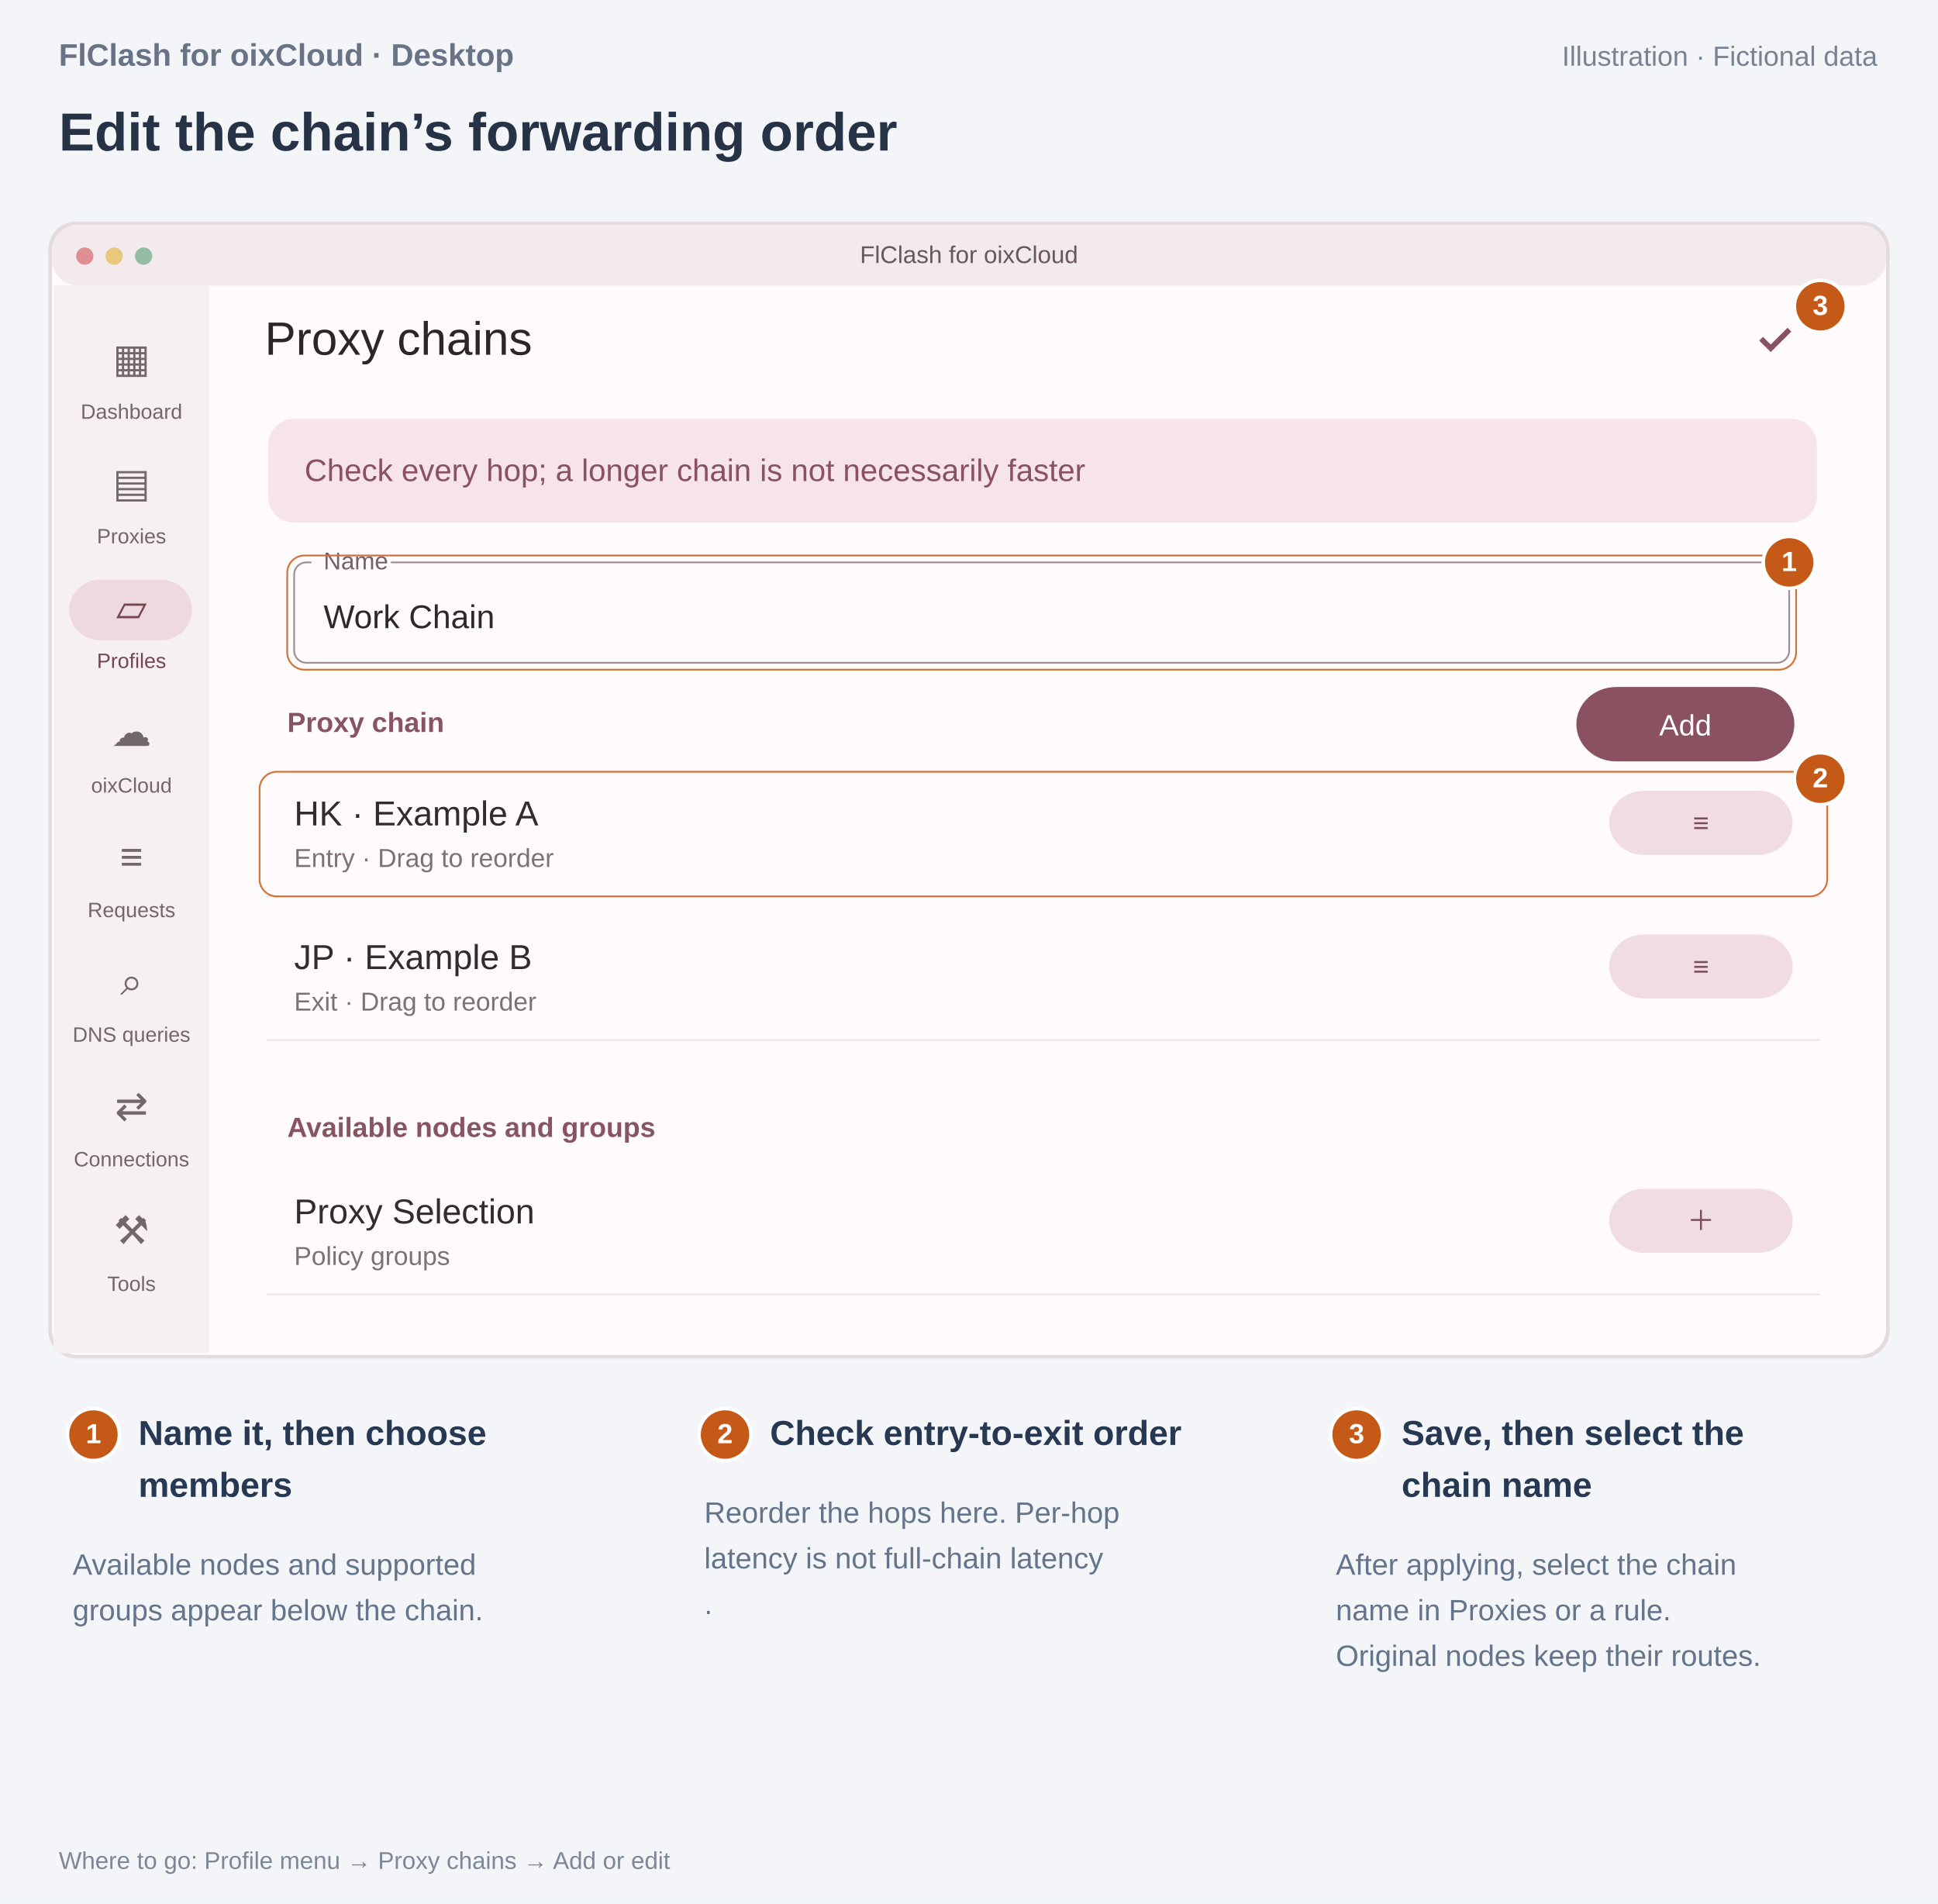
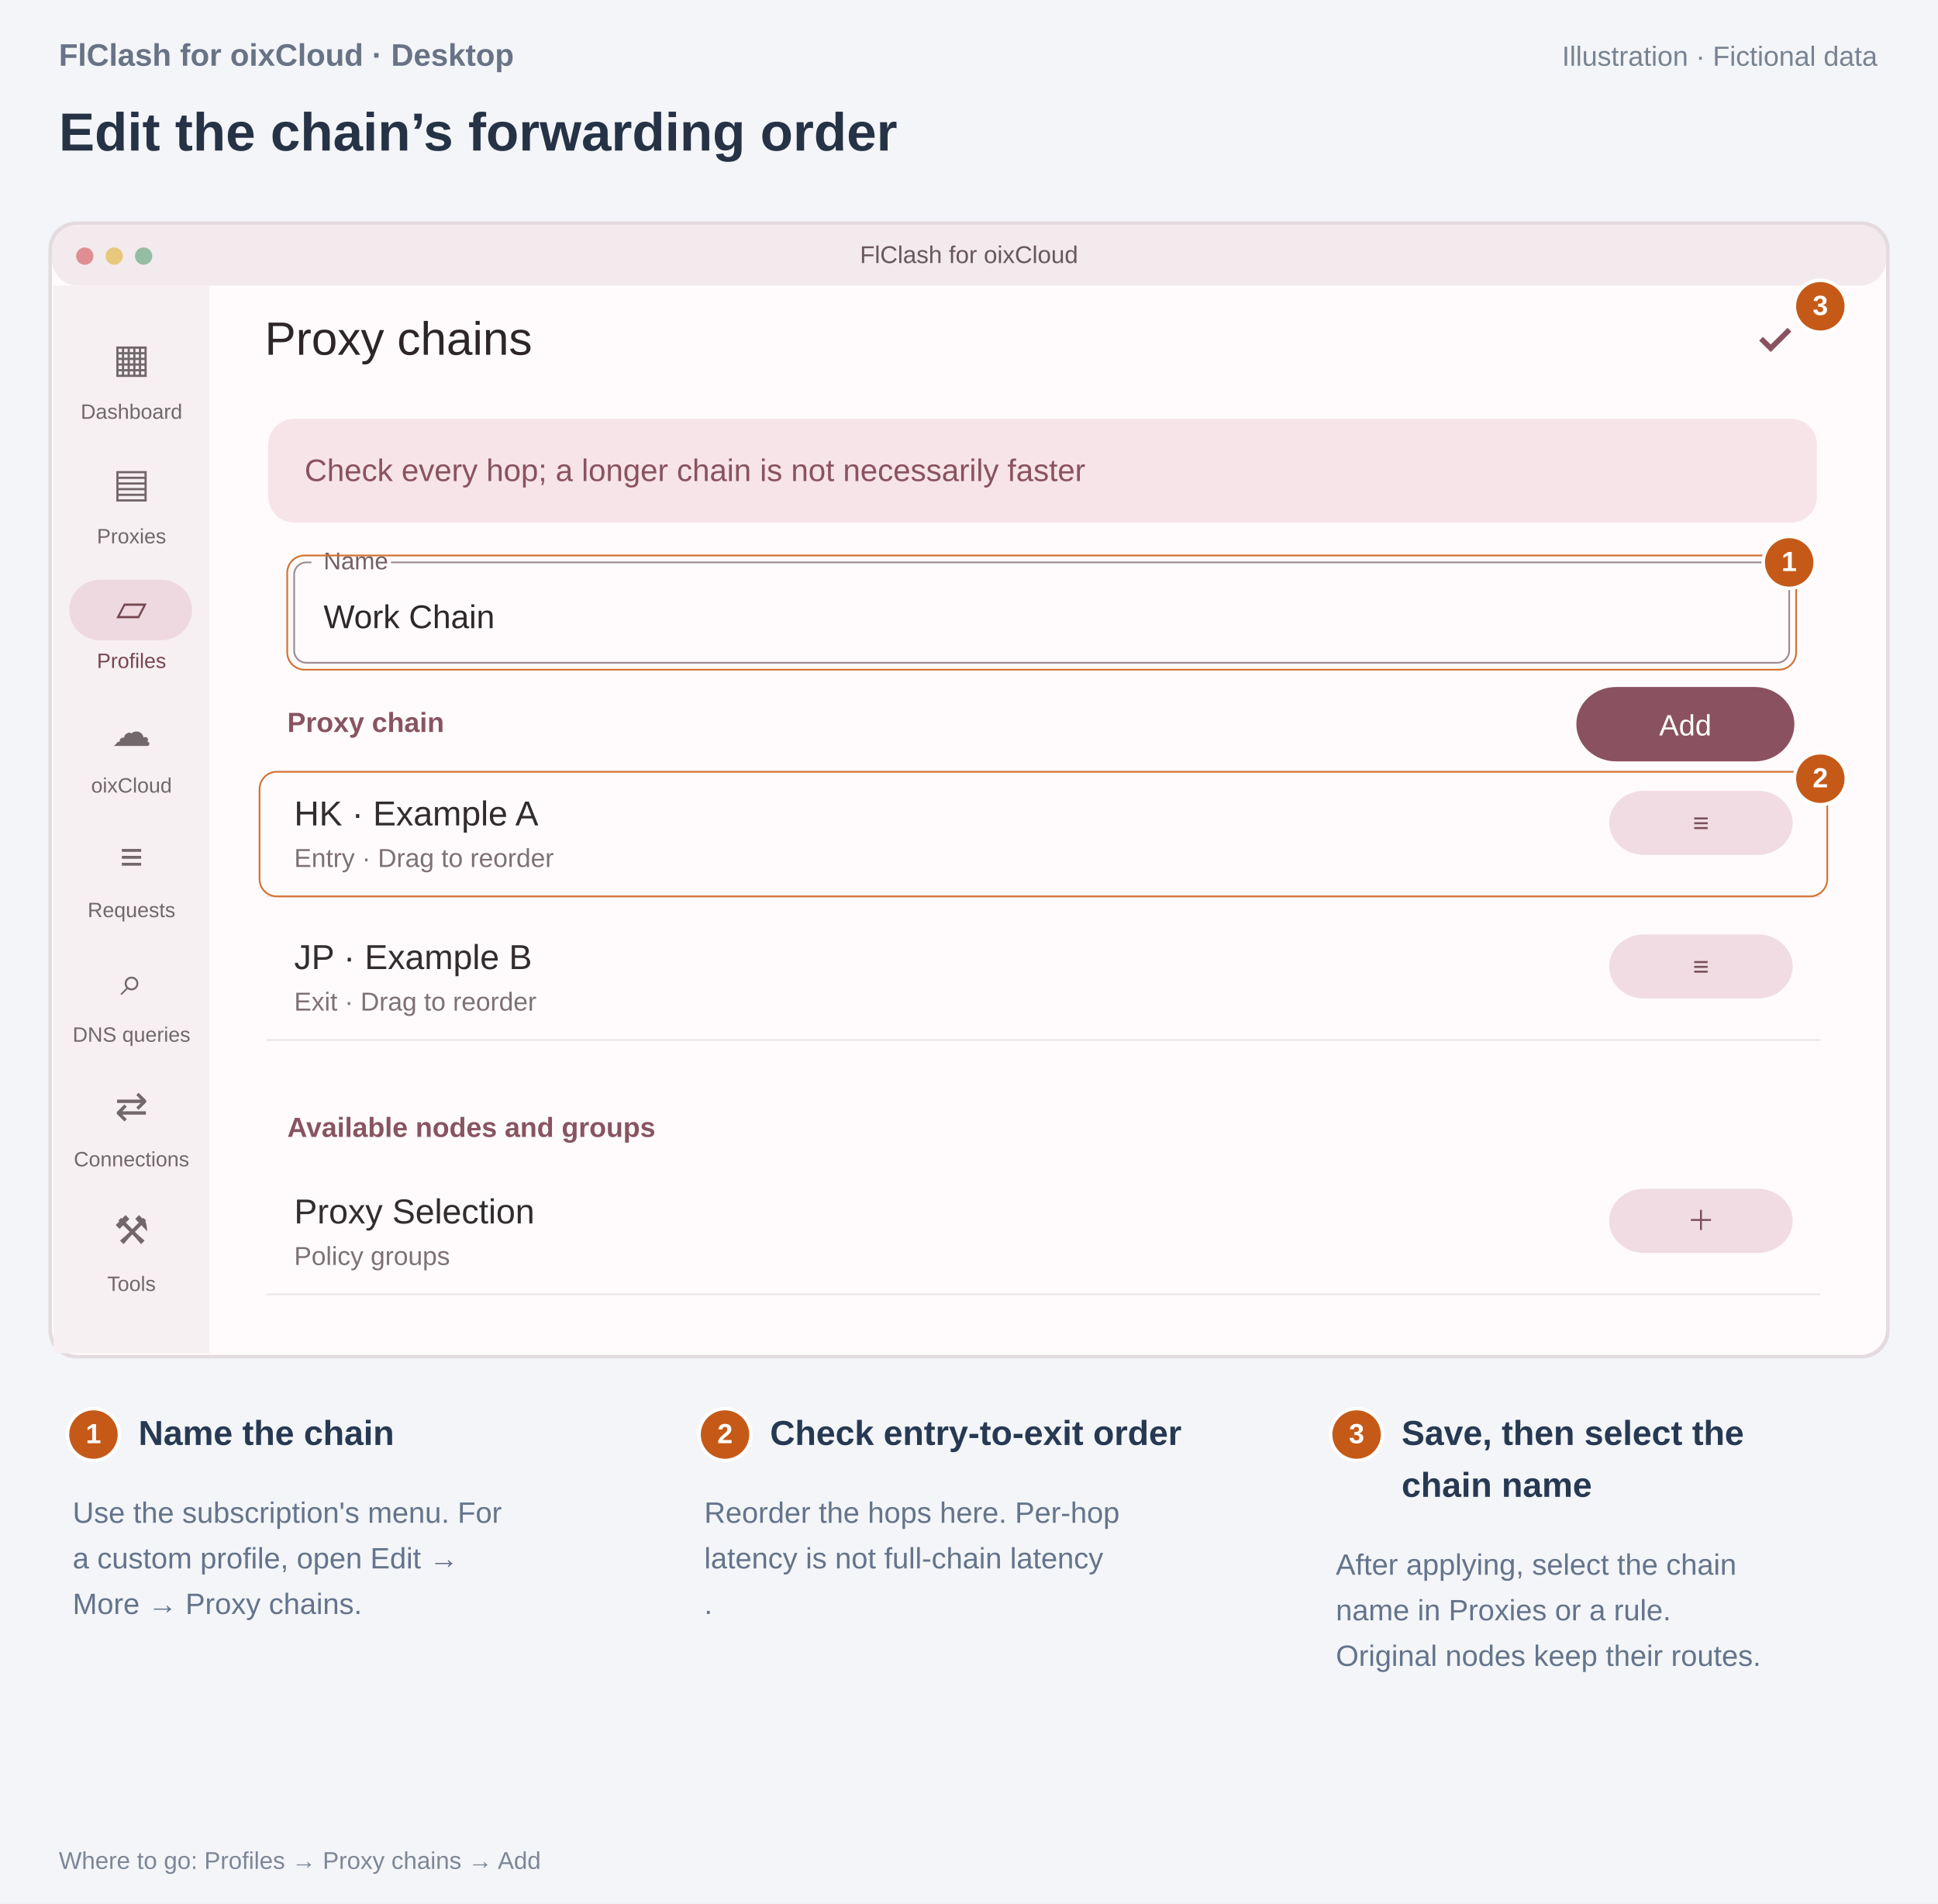
<svg xmlns="http://www.w3.org/2000/svg" width="1120" height="1100" viewBox="0 0 1120 1100" role="img" aria-labelledby="title desc">
  <g font-family="-apple-system,BlinkMacSystemFont,'PingFang SC','Segoe UI',Arial,sans-serif">
    <rect x="0" y="0" width="1120" height="1100" rx="0" fill="#f3f5f8" stroke="none" />
    <text x="34" y="38" font-size="18" fill="#697386" font-weight="600" text-anchor="start">FlClash for oixCloud · Desktop</text>
    <text x="1085" y="38" font-size="16" fill="#788392" font-weight="500" text-anchor="end">Illustration · Fictional data</text>
    <text x="34" y="87" font-size="31" fill="#263245" font-weight="700" text-anchor="start">Edit the chain’s forwarding order</text>
    <rect x="28" y="128" width="1064" height="657" rx="16" fill="#e3dbde" stroke="none" />
    <rect x="30" y="130" width="1060" height="653" rx="15" fill="#fffbfc" stroke="none" />
    <rect x="30" y="130" width="1060" height="35" rx="15" fill="#f2eaed" stroke="none" />
    <circle cx="49" cy="148" r="5" fill="#df8e94" stroke="none" stroke-width="1" />
    <circle cx="66" cy="148" r="5" fill="#e7c87c" stroke="none" stroke-width="1" />
    <circle cx="83" cy="148" r="5" fill="#95bda4" stroke="none" stroke-width="1" />
    <text x="560" y="152" font-size="14" fill="#68575e" font-weight="500" text-anchor="middle">FlClash for oixCloud</text>
    <rect x="31" y="165" width="90" height="617" rx="0" fill="#f7f0f2" stroke="none" />
    <text x="76" y="215" font-size="23" fill="#72676b" font-weight="500" text-anchor="middle">▦</text>
    <text x="76" y="242" font-size="12" fill="#72676b" font-weight="500" text-anchor="middle">Dashboard</text>
    <text x="76" y="287" font-size="23" fill="#72676b" font-weight="500" text-anchor="middle">▤</text>
    <text x="76" y="314" font-size="12" fill="#72676b" font-weight="500" text-anchor="middle">Proxies</text>
    <rect x="40" y="335" width="71" height="35" rx="18" fill="#edd9df" stroke="none" />
    <text x="76" y="359" font-size="23" fill="#754651" font-weight="500" text-anchor="middle">▱</text>
    <text x="76" y="386" font-size="12" fill="#754651" font-weight="500" text-anchor="middle">Profiles</text>
    <text x="76" y="431" font-size="23" fill="#72676b" font-weight="500" text-anchor="middle">☁</text>
    <text x="76" y="458" font-size="12" fill="#72676b" font-weight="500" text-anchor="middle">oixCloud</text>
    <text x="76" y="503" font-size="23" fill="#72676b" font-weight="500" text-anchor="middle">≡</text>
    <text x="76" y="530" font-size="12" fill="#72676b" font-weight="500" text-anchor="middle">Requests</text>
    <text x="76" y="575" font-size="23" fill="#72676b" font-weight="500" text-anchor="middle">⌕</text>
    <text x="76" y="602" font-size="12" fill="#72676b" font-weight="500" text-anchor="middle">DNS queries</text>
    <text x="76" y="647" font-size="23" fill="#72676b" font-weight="500" text-anchor="middle">⇄</text>
    <text x="76" y="674" font-size="12" fill="#72676b" font-weight="500" text-anchor="middle">Connections</text>
    <text x="76" y="719" font-size="23" fill="#72676b" font-weight="500" text-anchor="middle">⚒</text>
    <text x="76" y="746" font-size="12" fill="#72676b" font-weight="500" text-anchor="middle">Tools</text>
    <text x="153" y="205" font-size="27" fill="#2d2528" font-weight="500" text-anchor="start">Proxy chains</text>
    <text x="1037" y="205" font-size="26" fill="#8a5260" font-weight="600" text-anchor="end">✓</text>
    <circle cx="1052" cy="177" r="15" fill="#c55a18" stroke="#fff" stroke-width="2" />
    <text x="1052" y="182" font-size="16" fill="#fff" font-weight="700" text-anchor="middle">3</text>
    <rect x="155" y="242" width="895" height="60" rx="15" fill="#f6e4e9" stroke="none" />
    <text x="176" y="278" font-size="18" fill="#8a5260" font-weight="400" text-anchor="start">Check every hop; a longer chain is not necessarily faster</text>
    <rect x="170" y="325" width="864" height="58" rx="7" fill="#fffbfc" stroke="#9d8d92" />
    <rect x="180" y="316" width="45.92" height="18" rx="0" fill="#fffbfc" stroke="none" />
    <text x="187" y="329" font-size="14" fill="#756067" font-weight="400" text-anchor="start">Name</text>
    <text x="187" y="363" font-size="19" fill="#2f272a" font-weight="400" text-anchor="start">Work Chain</text>
    <rect x="166" y="321" width="872" height="66" rx="10" fill="none" stroke="#d27336" />
    <circle cx="1034" cy="325" r="15" fill="#c55a18" stroke="#fff" stroke-width="2" />
    <text x="1034" y="330" font-size="16" fill="#fff" font-weight="700" text-anchor="middle">1</text>
    <text x="166" y="423" font-size="16" fill="#885461" font-weight="600" text-anchor="start">Proxy chain</text>
    <rect x="911" y="397" width="126" height="43" rx="23" fill="#8a5260" stroke="none" />
    <text x="974" y="425" font-size="17" fill="#fff" font-weight="500" text-anchor="middle">Add</text>
    <text x="170" y="477" font-size="20" fill="#332b2e" font-weight="400" text-anchor="start">HK · Example A</text>
    <text x="170" y="501" font-size="15" fill="#7e7176" font-weight="400" text-anchor="start">Entry · Drag to reorder</text>
    <rect x="930" y="457" width="106" height="37" rx="20" fill="#f0dce2" stroke="none" />
    <text x="983" y="481" font-size="16" fill="#784f5b" font-weight="500" text-anchor="middle">≡</text>
    <path d="M154 518H1052" stroke="#ede5e8" stroke-width="1" />
    <rect x="150" y="446" width="906" height="72" rx="10" fill="none" stroke="#d27336" />
    <circle cx="1052" cy="450" r="15" fill="#c55a18" stroke="#fff" stroke-width="2" />
    <text x="1052" y="455" font-size="16" fill="#fff" font-weight="700" text-anchor="middle">2</text>
    <text x="170" y="560" font-size="20" fill="#332b2e" font-weight="400" text-anchor="start">JP · Example B</text>
    <text x="170" y="584" font-size="15" fill="#7e7176" font-weight="400" text-anchor="start">Exit · Drag to reorder</text>
    <rect x="930" y="540" width="106" height="37" rx="20" fill="#f0dce2" stroke="none" />
    <text x="983" y="564" font-size="16" fill="#784f5b" font-weight="500" text-anchor="middle">≡</text>
    <path d="M154 601H1052" stroke="#ede5e8" stroke-width="1" />
    <text x="166" y="657" font-size="16" fill="#885461" font-weight="600" text-anchor="start">Available nodes and groups</text>
    <text x="170" y="707" font-size="20" fill="#332b2e" font-weight="400" text-anchor="start">Proxy Selection</text>
    <text x="170" y="731" font-size="15" fill="#7e7176" font-weight="400" text-anchor="start">Policy groups</text>
    <rect x="930" y="687" width="106" height="37" rx="20" fill="#f0dce2" stroke="none" />
    <text x="983" y="711" font-size="16" fill="#784f5b" font-weight="500" text-anchor="middle">＋</text>
    <path d="M154 748H1052" stroke="#ede5e8" stroke-width="1" />
    <circle cx="54" cy="829" r="15" fill="#c55a18" stroke="#fff" stroke-width="2" />
    <text x="54" y="834" font-size="16" fill="#fff" font-weight="700" text-anchor="middle">1</text>
-     <text x="80" y="835" font-size="20" fill="#273952" font-weight="600" text-anchor="start">Name it, then choose</text>
-     <text x="80" y="865" font-size="20" fill="#273952" font-weight="600" text-anchor="start">members</text>
-     <text x="42" y="910" font-size="17" fill="#64748b" font-weight="400" text-anchor="start">Available nodes and supported</text>
-     <text x="42" y="936.35" font-size="17" fill="#64748b" font-weight="400" text-anchor="start">groups appear below the chain.</text>
+     <text x="80" y="835" font-size="20" fill="#273952" font-weight="600" text-anchor="start">Name the chain</text>
+     <text x="42" y="880" font-size="17" fill="#64748b" font-weight="400" text-anchor="start">Use the subscription's menu. For</text>
+     <text x="42" y="906.35" font-size="17" fill="#64748b" font-weight="400" text-anchor="start">a custom profile, open Edit →</text>
+     <text x="42" y="932.7" font-size="17" fill="#64748b" font-weight="400" text-anchor="start">More → Proxy chains.</text>
    <circle cx="419" cy="829" r="15" fill="#c55a18" stroke="#fff" stroke-width="2" />
    <text x="419" y="834" font-size="16" fill="#fff" font-weight="700" text-anchor="middle">2</text>
    <text x="445" y="835" font-size="20" fill="#273952" font-weight="600" text-anchor="start">Check entry-to-exit order</text>
    <text x="407" y="880" font-size="17" fill="#64748b" font-weight="400" text-anchor="start">Reorder the hops here. Per-hop</text>
    <text x="407" y="906.35" font-size="17" fill="#64748b" font-weight="400" text-anchor="start">latency is not full-chain latency</text>
    <text x="407" y="932.7" font-size="17" fill="#64748b" font-weight="400" text-anchor="start">.</text>
    <circle cx="784" cy="829" r="15" fill="#c55a18" stroke="#fff" stroke-width="2" />
    <text x="784" y="834" font-size="16" fill="#fff" font-weight="700" text-anchor="middle">3</text>
    <text x="810" y="835" font-size="20" fill="#273952" font-weight="600" text-anchor="start">Save, then select the</text>
    <text x="810" y="865" font-size="20" fill="#273952" font-weight="600" text-anchor="start">chain name</text>
    <text x="772" y="910" font-size="17" fill="#64748b" font-weight="400" text-anchor="start">After applying, select the chain</text>
    <text x="772" y="936.35" font-size="17" fill="#64748b" font-weight="400" text-anchor="start">name in Proxies or a rule.</text>
    <text x="772" y="962.7" font-size="17" fill="#64748b" font-weight="400" text-anchor="start">Original nodes keep their routes.</text>
-     <text x="34" y="1080" font-size="14" fill="#7c8797" font-weight="400" text-anchor="start">Where to go: Profile menu → Proxy chains → Add or edit</text>
+     <text x="34" y="1080" font-size="14" fill="#7c8797" font-weight="400" text-anchor="start">Where to go: Profiles → Proxy chains → Add</text>
  </g>
</svg>
